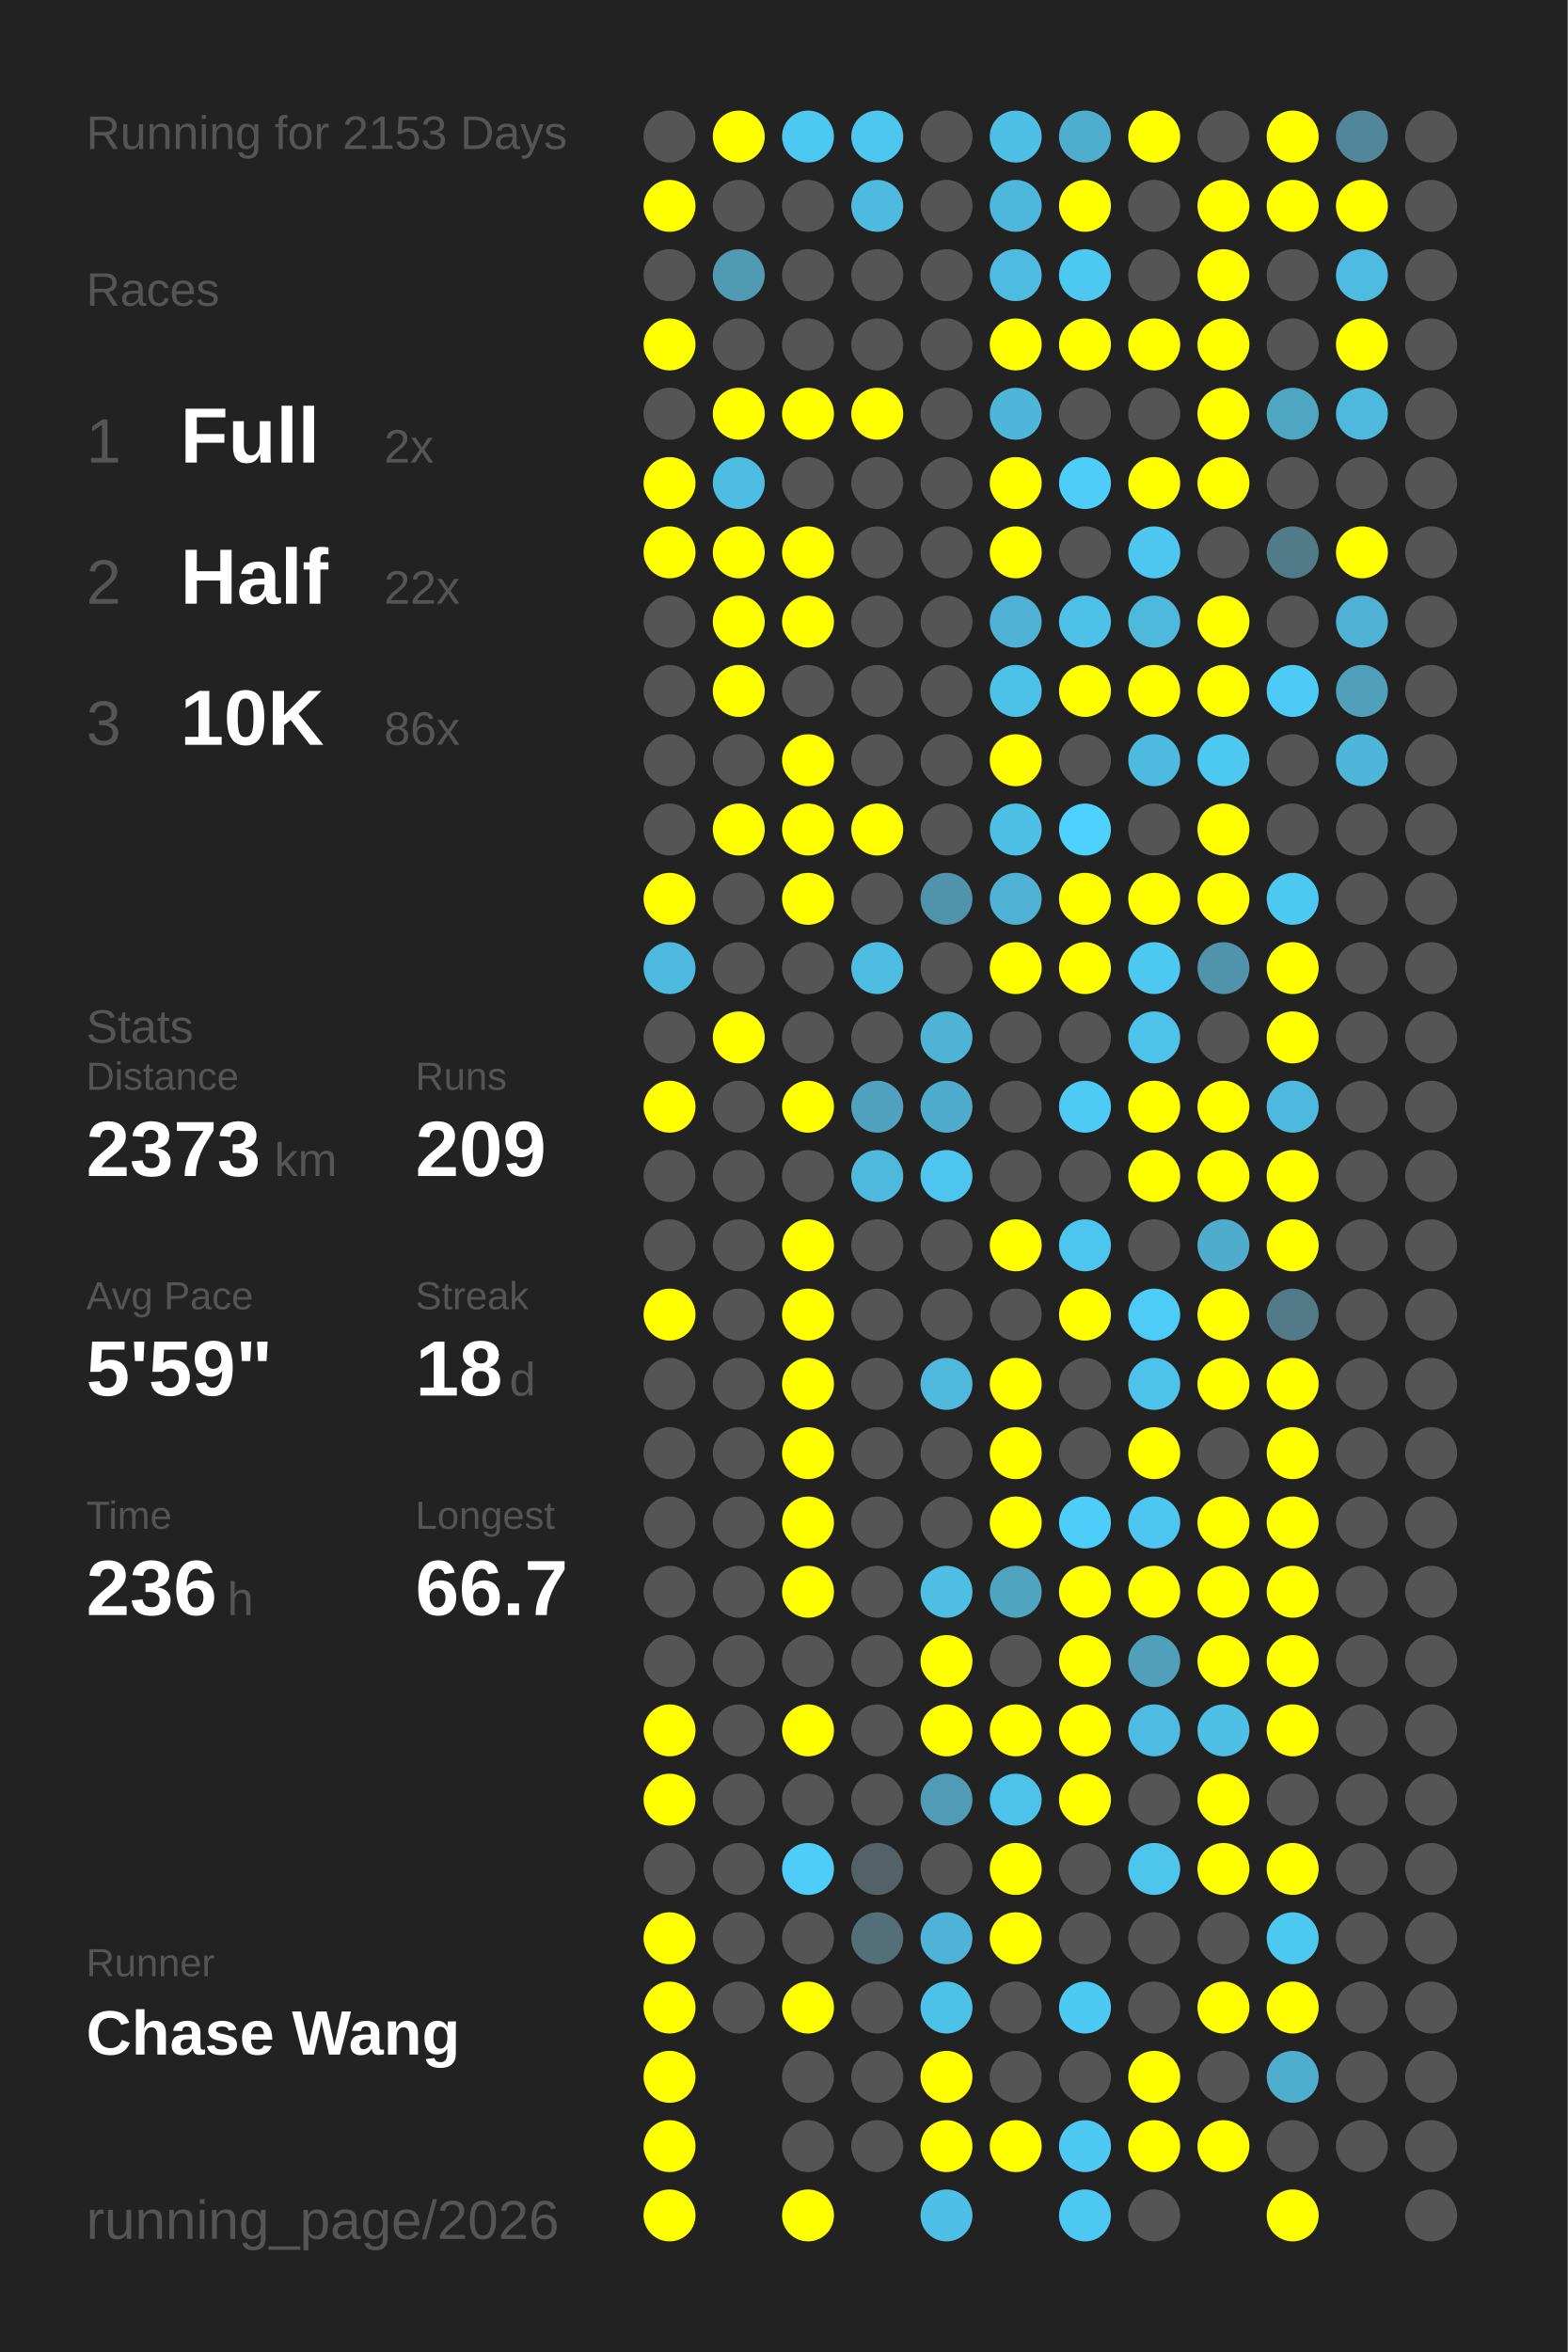
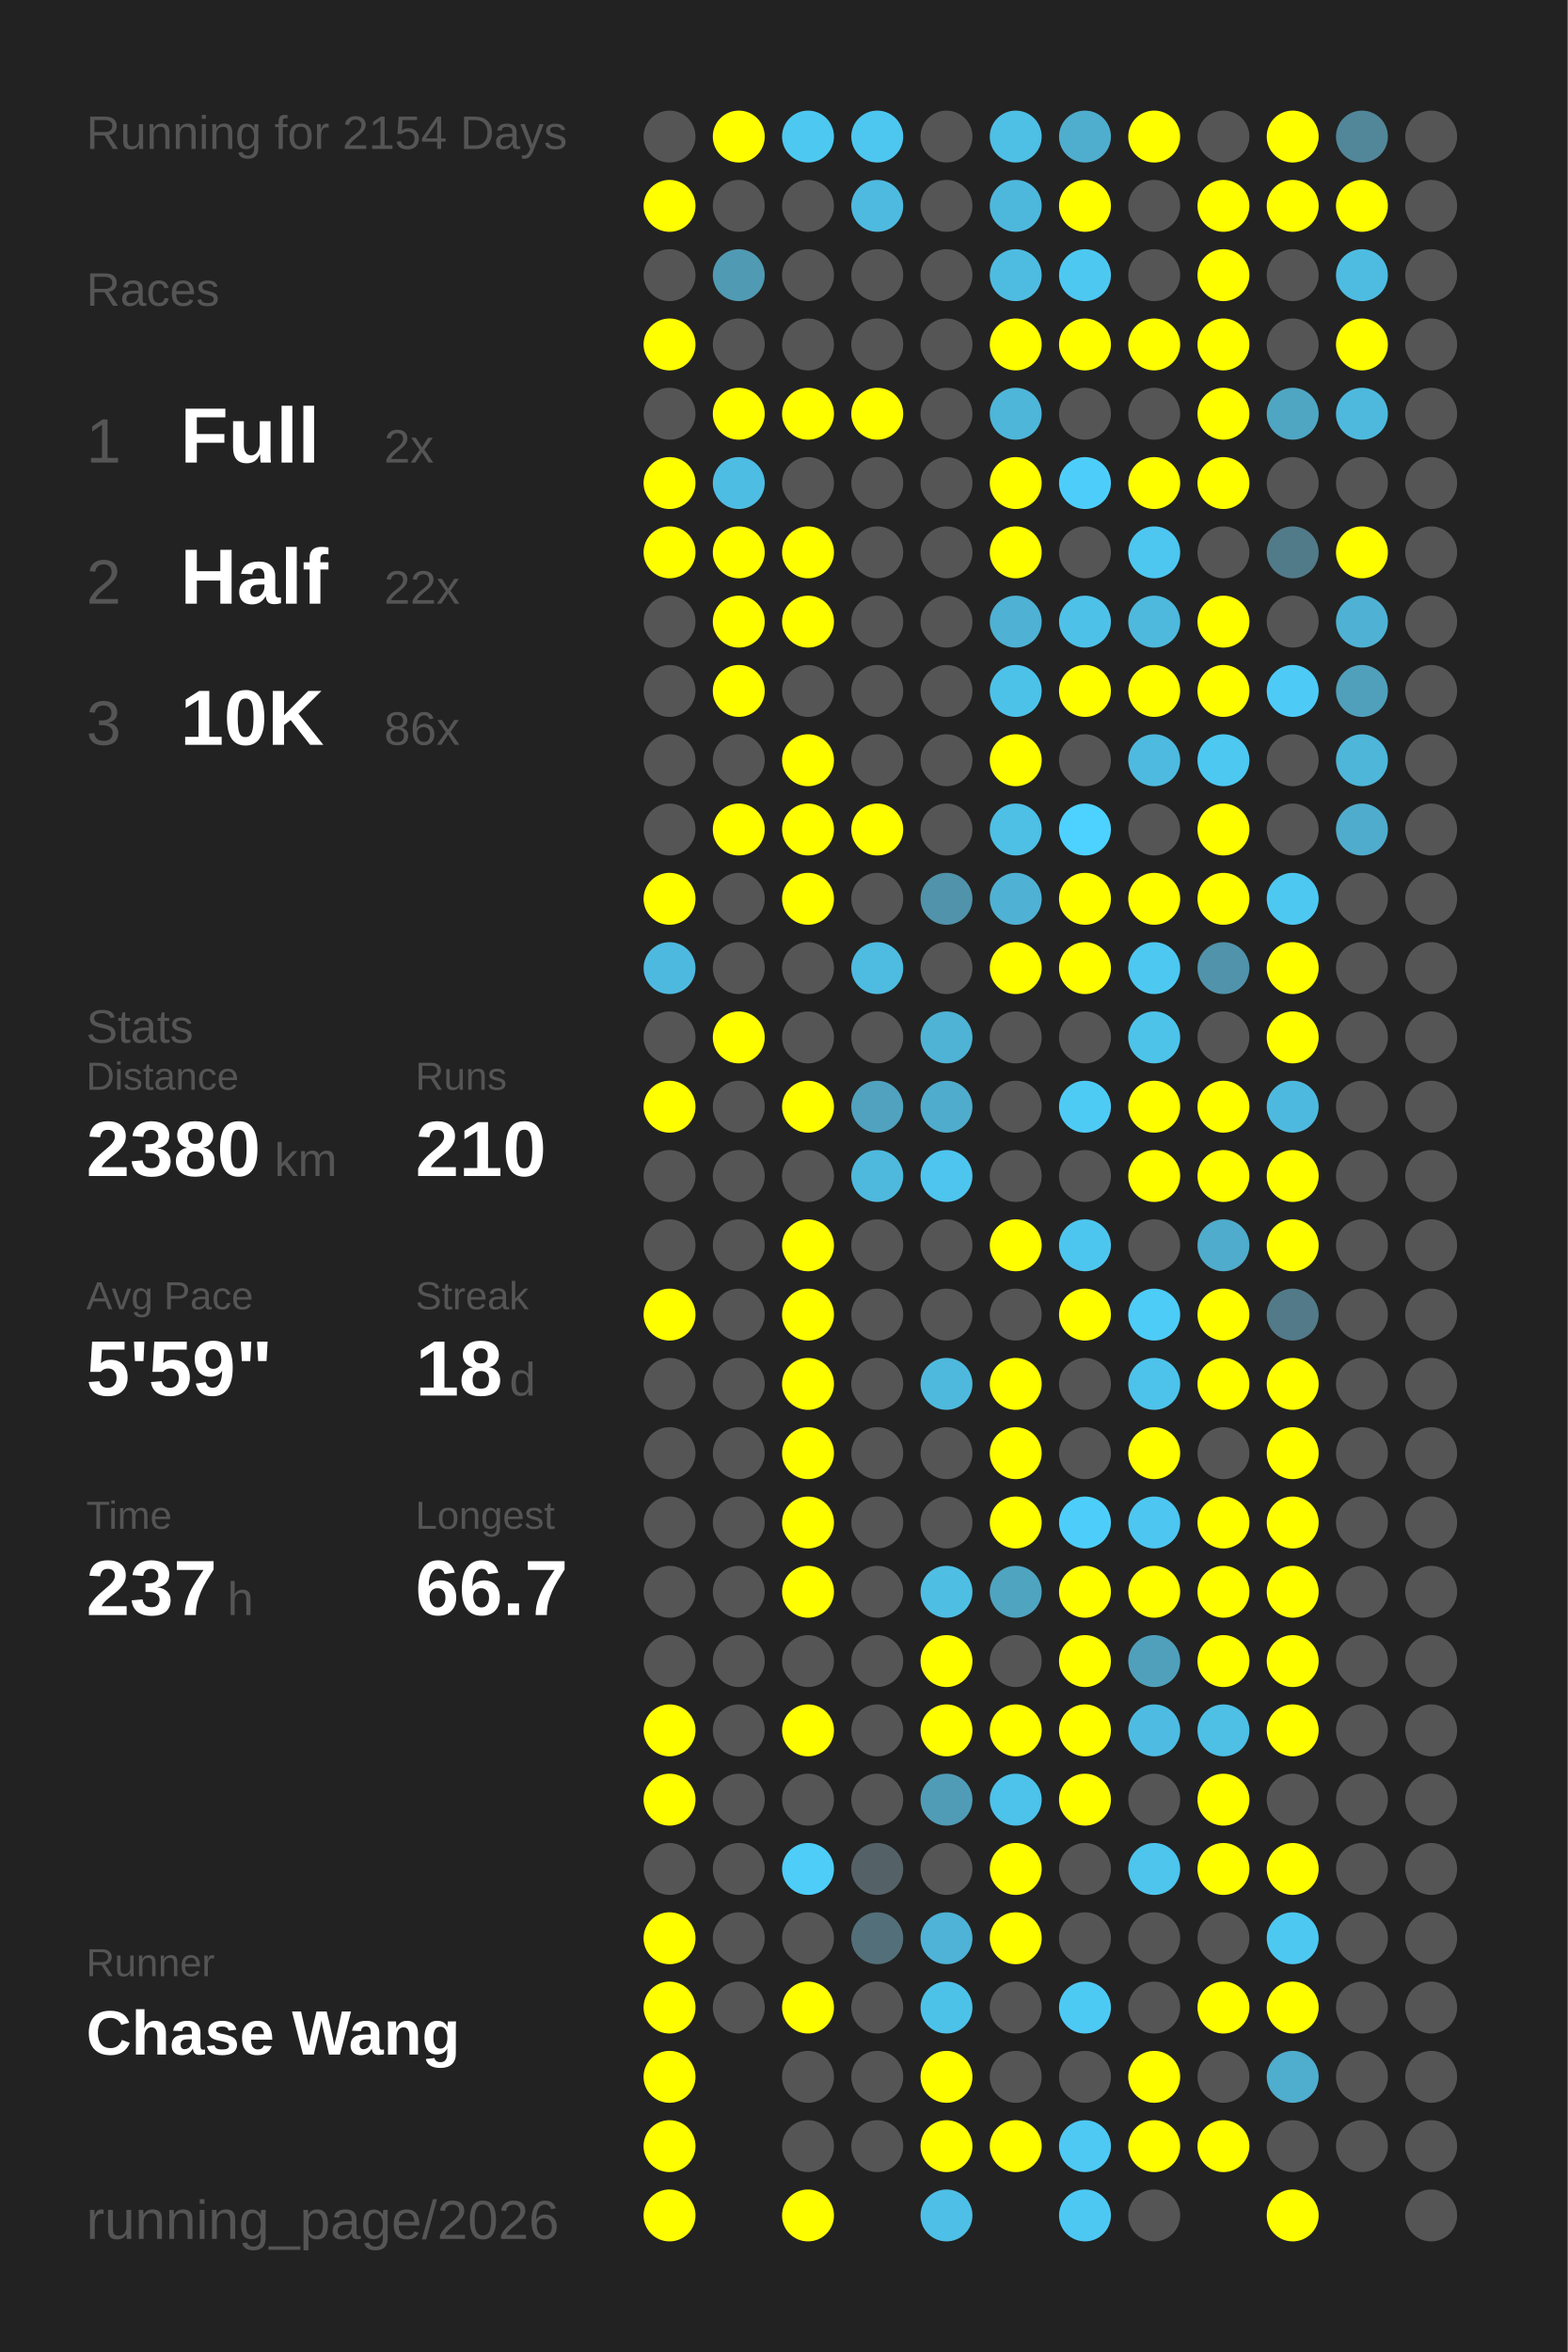
<svg xmlns="http://www.w3.org/2000/svg" baseProfile="full" height="300mm" version="1.1" viewBox="0,0,200,300" width="200mm">
  <defs />
  <rect fill="#222222" height="300" width="200" x="0" y="0" />
-   <text fill="#555555" style="font-size:6px; font-family:Arial;" x="11" y="19">Running for 2153 Days</text>
+   <text fill="#555555" style="font-size:6px; font-family:Arial;" x="11" y="19">Running for 2154 Days</text>
  <text fill="#555555" style="font-size:6px; font-family:Arial;" x="11" y="39">Races</text>
  <text fill="#555555" style="font-size:8px; font-family:Arial;" x="11" y="59">1</text>
  <text fill="#FFFFFF" style="font-size:10px; font-family:Arial; font-weight:bold;" x="23" y="59">Full</text>
  <text fill="#555555" style="font-size:6px; font-family:Arial;" x="49" y="59">2x</text>
  <text fill="#555555" style="font-size:8px; font-family:Arial;" x="11" y="77">2</text>
  <text fill="#FFFFFF" style="font-size:10px; font-family:Arial; font-weight:bold;" x="23" y="77">Half</text>
  <text fill="#555555" style="font-size:6px; font-family:Arial;" x="49" y="77">22x</text>
  <text fill="#555555" style="font-size:8px; font-family:Arial;" x="11" y="95">3</text>
  <text fill="#FFFFFF" style="font-size:10px; font-family:Arial; font-weight:bold;" x="23" y="95">10K</text>
  <text fill="#555555" style="font-size:6px; font-family:Arial;" x="49" y="95">86x</text>
  <text fill="#555555" style="font-size:6px; font-family:Arial;" x="11" y="133">Stats</text>
  <text fill="#555555" style="font-size:5px; font-family:Arial;" x="11" y="139">Distance</text>
-   <text fill="#FFFFFF" style="font-size:10px; font-family:Arial; font-weight:bold;" x="11" y="150">2373</text>
+   <text fill="#FFFFFF" style="font-size:10px; font-family:Arial; font-weight:bold;" x="11" y="150">2380</text>
  <text fill="#555555" style="font-size:6px; font-family:Arial;" x="35" y="150">km</text>
  <text fill="#555555" style="font-size:5px; font-family:Arial;" x="53" y="139">Runs</text>
-   <text fill="#FFFFFF" style="font-size:10px; font-family:Arial; font-weight:bold;" x="53" y="150">209</text>
+   <text fill="#FFFFFF" style="font-size:10px; font-family:Arial; font-weight:bold;" x="53" y="150">210</text>
  <text fill="#555555" style="font-size:5px; font-family:Arial;" x="11" y="167">Avg Pace</text>
  <text fill="#FFFFFF" style="font-size:10px; font-family:Arial; font-weight:bold;" x="11" y="178">5'59"</text>
  <text fill="#555555" style="font-size:5px; font-family:Arial;" x="53" y="167">Streak</text>
  <text fill="#FFFFFF" style="font-size:10px; font-family:Arial; font-weight:bold;" x="53" y="178">18</text>
  <text fill="#555555" style="font-size:6px; font-family:Arial;" x="65" y="178">d</text>
  <text fill="#555555" style="font-size:5px; font-family:Arial;" x="11" y="195">Time</text>
-   <text fill="#FFFFFF" style="font-size:10px; font-family:Arial; font-weight:bold;" x="11" y="206">236</text>
+   <text fill="#FFFFFF" style="font-size:10px; font-family:Arial; font-weight:bold;" x="11" y="206">237</text>
  <text fill="#555555" style="font-size:6px; font-family:Arial;" x="29" y="206">h</text>
  <text fill="#555555" style="font-size:5px; font-family:Arial;" x="53" y="195">Longest</text>
  <text fill="#FFFFFF" style="font-size:10px; font-family:Arial; font-weight:bold;" x="53" y="206">66.7</text>
  <text fill="#555555" style="font-size:5px; font-family:Arial;" x="11" y="252.065">Runner</text>
  <text fill="#FFFFFF" style="font-size:8px; font-family:Arial; font-weight:bold;" x="11" y="262.065">Chase Wang</text>
  <text fill="#555555" style="font-size:7px; font-family:Arial;" x="11" y="285.581">running_page/2026</text>
  <circle cx="85.417" cy="17.419" fill="#555555" r="3.312" />
  <circle cx="85.417" cy="26.258" fill="#FFFF00" r="3.312" />
  <circle cx="85.417" cy="35.097" fill="#555555" r="3.312" />
  <circle cx="85.417" cy="43.935" fill="#FFFF00" r="3.312" />
  <circle cx="85.417" cy="52.774" fill="#555555" r="3.312" />
  <circle cx="85.417" cy="61.613" fill="#FFFF00" r="3.312" />
  <circle cx="85.417" cy="70.452" fill="#FFFF00" r="3.312" />
  <circle cx="85.417" cy="79.29" fill="#555555" r="3.312" />
  <circle cx="85.417" cy="88.129" fill="#555555" r="3.312" />
  <circle cx="85.417" cy="96.968" fill="#555555" r="3.312" />
  <circle cx="85.417" cy="105.806" fill="#555555" r="3.312" />
  <circle cx="85.417" cy="114.645" fill="#FFFF00" r="3.312" />
  <circle cx="85.417" cy="123.484" fill="#4eb9de" r="3.312" />
  <circle cx="85.417" cy="132.323" fill="#555555" r="3.312" />
  <circle cx="85.417" cy="141.161" fill="#FFFF00" r="3.312" />
  <circle cx="85.417" cy="150" fill="#555555" r="3.312" />
  <circle cx="85.417" cy="158.839" fill="#555555" r="3.312" />
  <circle cx="85.417" cy="167.677" fill="#FFFF00" r="3.312" />
  <circle cx="85.417" cy="176.516" fill="#555555" r="3.312" />
  <circle cx="85.417" cy="185.355" fill="#555555" r="3.312" />
  <circle cx="85.417" cy="194.194" fill="#555555" r="3.312" />
  <circle cx="85.417" cy="203.032" fill="#555555" r="3.312" />
  <circle cx="85.417" cy="211.871" fill="#555555" r="3.312" />
  <circle cx="85.417" cy="220.71" fill="#FFFF00" r="3.312" />
  <circle cx="85.417" cy="229.548" fill="#FFFF00" r="3.312" />
  <circle cx="85.417" cy="238.387" fill="#555555" r="3.312" />
  <circle cx="85.417" cy="247.226" fill="#FFFF00" r="3.312" />
  <circle cx="85.417" cy="256.065" fill="#FFFF00" r="3.312" />
  <circle cx="85.417" cy="264.903" fill="#FFFF00" r="3.312" />
  <circle cx="85.417" cy="273.742" fill="#FFFF00" r="3.312" />
  <circle cx="85.417" cy="282.581" fill="#FFFF00" r="3.312" />
  <circle cx="94.25" cy="17.419" fill="#FFFF00" r="3.312" />
  <circle cx="94.25" cy="26.258" fill="#555555" r="3.312" />
  <circle cx="94.25" cy="35.097" fill="#509ab3" r="3.312" />
  <circle cx="94.25" cy="43.935" fill="#555555" r="3.312" />
  <circle cx="94.25" cy="52.774" fill="#FFFF00" r="3.312" />
  <circle cx="94.25" cy="61.613" fill="#4ebde3" r="3.312" />
  <circle cx="94.25" cy="70.452" fill="#FFFF00" r="3.312" />
  <circle cx="94.25" cy="79.29" fill="#FFFF00" r="3.312" />
  <circle cx="94.25" cy="88.129" fill="#FFFF00" r="3.312" />
  <circle cx="94.25" cy="96.968" fill="#555555" r="3.312" />
  <circle cx="94.25" cy="105.806" fill="#FFFF00" r="3.312" />
  <circle cx="94.25" cy="114.645" fill="#555555" r="3.312" />
  <circle cx="94.25" cy="123.484" fill="#555555" r="3.312" />
  <circle cx="94.25" cy="132.323" fill="#FFFF00" r="3.312" />
  <circle cx="94.25" cy="141.161" fill="#555555" r="3.312" />
  <circle cx="94.25" cy="150" fill="#555555" r="3.312" />
  <circle cx="94.25" cy="158.839" fill="#555555" r="3.312" />
  <circle cx="94.25" cy="167.677" fill="#555555" r="3.312" />
  <circle cx="94.25" cy="176.516" fill="#555555" r="3.312" />
  <circle cx="94.25" cy="185.355" fill="#555555" r="3.312" />
  <circle cx="94.25" cy="194.194" fill="#555555" r="3.312" />
  <circle cx="94.25" cy="203.032" fill="#555555" r="3.312" />
  <circle cx="94.25" cy="211.871" fill="#555555" r="3.312" />
  <circle cx="94.25" cy="220.71" fill="#555555" r="3.312" />
  <circle cx="94.25" cy="229.548" fill="#555555" r="3.312" />
  <circle cx="94.25" cy="238.387" fill="#555555" r="3.312" />
  <circle cx="94.25" cy="247.226" fill="#555555" r="3.312" />
  <circle cx="94.25" cy="256.065" fill="#555555" r="3.312" />
  <circle cx="103.083" cy="17.419" fill="#4dc8f1" r="3.312" />
  <circle cx="103.083" cy="26.258" fill="#555555" r="3.312" />
  <circle cx="103.083" cy="35.097" fill="#555555" r="3.312" />
  <circle cx="103.083" cy="43.935" fill="#555555" r="3.312" />
  <circle cx="103.083" cy="52.774" fill="#FFFF00" r="3.312" />
  <circle cx="103.083" cy="61.613" fill="#555555" r="3.312" />
  <circle cx="103.083" cy="70.452" fill="#FFFF00" r="3.312" />
  <circle cx="103.083" cy="79.29" fill="#FFFF00" r="3.312" />
  <circle cx="103.083" cy="88.129" fill="#555555" r="3.312" />
  <circle cx="103.083" cy="96.968" fill="#FFFF00" r="3.312" />
  <circle cx="103.083" cy="105.806" fill="#FFFF00" r="3.312" />
  <circle cx="103.083" cy="114.645" fill="#FFFF00" r="3.312" />
  <circle cx="103.083" cy="123.484" fill="#555555" r="3.312" />
  <circle cx="103.083" cy="132.323" fill="#555555" r="3.312" />
  <circle cx="103.083" cy="141.161" fill="#FFFF00" r="3.312" />
  <circle cx="103.083" cy="150" fill="#555555" r="3.312" />
  <circle cx="103.083" cy="158.839" fill="#FFFF00" r="3.312" />
  <circle cx="103.083" cy="167.677" fill="#FFFF00" r="3.312" />
  <circle cx="103.083" cy="176.516" fill="#FFFF00" r="3.312" />
  <circle cx="103.083" cy="185.355" fill="#FFFF00" r="3.312" />
  <circle cx="103.083" cy="194.194" fill="#FFFF00" r="3.312" />
  <circle cx="103.083" cy="203.032" fill="#FFFF00" r="3.312" />
  <circle cx="103.083" cy="211.871" fill="#555555" r="3.312" />
  <circle cx="103.083" cy="220.71" fill="#FFFF00" r="3.312" />
  <circle cx="103.083" cy="229.548" fill="#555555" r="3.312" />
  <circle cx="103.083" cy="238.387" fill="#4dcdf8" r="3.312" />
  <circle cx="103.083" cy="247.226" fill="#555555" r="3.312" />
  <circle cx="103.083" cy="256.065" fill="#FFFF00" r="3.312" />
  <circle cx="103.083" cy="264.903" fill="#555555" r="3.312" />
  <circle cx="103.083" cy="273.742" fill="#555555" r="3.312" />
  <circle cx="103.083" cy="282.581" fill="#FFFF00" r="3.312" />
  <circle cx="111.917" cy="17.419" fill="#4dc7f0" r="3.312" />
  <circle cx="111.917" cy="26.258" fill="#4ebadf" r="3.312" />
  <circle cx="111.917" cy="35.097" fill="#555555" r="3.312" />
  <circle cx="111.917" cy="43.935" fill="#555555" r="3.312" />
  <circle cx="111.917" cy="52.774" fill="#FFFF00" r="3.312" />
  <circle cx="111.917" cy="61.613" fill="#555555" r="3.312" />
  <circle cx="111.917" cy="70.452" fill="#555555" r="3.312" />
  <circle cx="111.917" cy="79.29" fill="#555555" r="3.312" />
  <circle cx="111.917" cy="88.129" fill="#555555" r="3.312" />
  <circle cx="111.917" cy="96.968" fill="#555555" r="3.312" />
  <circle cx="111.917" cy="105.806" fill="#FFFF00" r="3.312" />
  <circle cx="111.917" cy="114.645" fill="#555555" r="3.312" />
  <circle cx="111.917" cy="123.484" fill="#4ebbe0" r="3.312" />
  <circle cx="111.917" cy="132.323" fill="#555555" r="3.312" />
  <circle cx="111.917" cy="141.161" fill="#50a2be" r="3.312" />
  <circle cx="111.917" cy="150" fill="#4eb9dd" r="3.312" />
  <circle cx="111.917" cy="158.839" fill="#555555" r="3.312" />
  <circle cx="111.917" cy="167.677" fill="#555555" r="3.312" />
  <circle cx="111.917" cy="176.516" fill="#555555" r="3.312" />
  <circle cx="111.917" cy="185.355" fill="#555555" r="3.312" />
  <circle cx="111.917" cy="194.194" fill="#555555" r="3.312" />
  <circle cx="111.917" cy="203.032" fill="#555555" r="3.312" />
  <circle cx="111.917" cy="211.871" fill="#555555" r="3.312" />
  <circle cx="111.917" cy="220.71" fill="#555555" r="3.312" />
  <circle cx="111.917" cy="229.548" fill="#555555" r="3.312" />
  <circle cx="111.917" cy="238.387" fill="#546267" r="3.312" />
  <circle cx="111.917" cy="247.226" fill="#536f79" r="3.312" />
  <circle cx="111.917" cy="256.065" fill="#555555" r="3.312" />
  <circle cx="111.917" cy="264.903" fill="#555555" r="3.312" />
  <circle cx="111.917" cy="273.742" fill="#555555" r="3.312" />
  <circle cx="120.75" cy="17.419" fill="#555555" r="3.312" />
  <circle cx="120.75" cy="26.258" fill="#555555" r="3.312" />
  <circle cx="120.75" cy="35.097" fill="#555555" r="3.312" />
  <circle cx="120.75" cy="43.935" fill="#555555" r="3.312" />
  <circle cx="120.75" cy="52.774" fill="#555555" r="3.312" />
  <circle cx="120.75" cy="61.613" fill="#555555" r="3.312" />
  <circle cx="120.75" cy="70.452" fill="#555555" r="3.312" />
  <circle cx="120.75" cy="79.29" fill="#555555" r="3.312" />
  <circle cx="120.75" cy="88.129" fill="#555555" r="3.312" />
  <circle cx="120.75" cy="96.968" fill="#555555" r="3.312" />
  <circle cx="120.75" cy="105.806" fill="#555555" r="3.312" />
  <circle cx="120.75" cy="114.645" fill="#5093aa" r="3.312" />
  <circle cx="120.75" cy="123.484" fill="#555555" r="3.312" />
  <circle cx="120.75" cy="132.323" fill="#4eb3d5" r="3.312" />
  <circle cx="120.75" cy="141.161" fill="#4faccc" r="3.312" />
  <circle cx="120.75" cy="150" fill="#4dc5ee" r="3.312" />
  <circle cx="120.75" cy="158.839" fill="#555555" r="3.312" />
  <circle cx="120.75" cy="167.677" fill="#555555" r="3.312" />
  <circle cx="120.75" cy="176.516" fill="#4eb9dd" r="3.312" />
  <circle cx="120.75" cy="185.355" fill="#555555" r="3.312" />
  <circle cx="120.75" cy="194.194" fill="#555555" r="3.312" />
  <circle cx="120.75" cy="203.032" fill="#4ebee3" r="3.312" />
  <circle cx="120.75" cy="211.871" fill="#FFFF00" r="3.312" />
  <circle cx="120.75" cy="220.71" fill="#FFFF00" r="3.312" />
  <circle cx="120.75" cy="229.548" fill="#509cb6" r="3.312" />
  <circle cx="120.75" cy="238.387" fill="#555555" r="3.312" />
  <circle cx="120.75" cy="247.226" fill="#4eb3d6" r="3.312" />
  <circle cx="120.75" cy="256.065" fill="#4dc2e9" r="3.312" />
  <circle cx="120.75" cy="264.903" fill="#FFFF00" r="3.312" />
  <circle cx="120.75" cy="273.742" fill="#FFFF00" r="3.312" />
  <circle cx="120.75" cy="282.581" fill="#4ebfe6" r="3.312" />
  <circle cx="129.583" cy="17.419" fill="#4ebfe5" r="3.312" />
  <circle cx="129.583" cy="26.258" fill="#4eb8dc" r="3.312" />
  <circle cx="129.583" cy="35.097" fill="#4ebce1" r="3.312" />
  <circle cx="129.583" cy="43.935" fill="#FFFF00" r="3.312" />
  <circle cx="129.583" cy="52.774" fill="#4eb6d9" r="3.312" />
  <circle cx="129.583" cy="61.613" fill="#FFFF00" r="3.312" />
  <circle cx="129.583" cy="70.452" fill="#FFFF00" r="3.312" />
  <circle cx="129.583" cy="79.29" fill="#4fb1d3" r="3.312" />
  <circle cx="129.583" cy="88.129" fill="#4dc2e9" r="3.312" />
  <circle cx="129.583" cy="96.968" fill="#FFFF00" r="3.312" />
  <circle cx="129.583" cy="105.806" fill="#4ebfe5" r="3.312" />
  <circle cx="129.583" cy="114.645" fill="#4fb1d3" r="3.312" />
  <circle cx="129.583" cy="123.484" fill="#FFFF00" r="3.312" />
  <circle cx="129.583" cy="132.323" fill="#555555" r="3.312" />
  <circle cx="129.583" cy="141.161" fill="#555555" r="3.312" />
  <circle cx="129.583" cy="150" fill="#555555" r="3.312" />
  <circle cx="129.583" cy="158.839" fill="#FFFF00" r="3.312" />
  <circle cx="129.583" cy="167.677" fill="#555555" r="3.312" />
  <circle cx="129.583" cy="176.516" fill="#FFFF00" r="3.312" />
  <circle cx="129.583" cy="185.355" fill="#FFFF00" r="3.312" />
  <circle cx="129.583" cy="194.194" fill="#FFFF00" r="3.312" />
  <circle cx="129.583" cy="203.032" fill="#4fa4c0" r="3.312" />
  <circle cx="129.583" cy="211.871" fill="#555555" r="3.312" />
  <circle cx="129.583" cy="220.71" fill="#FFFF00" r="3.312" />
  <circle cx="129.583" cy="229.548" fill="#4dc2ea" r="3.312" />
  <circle cx="129.583" cy="238.387" fill="#FFFF00" r="3.312" />
  <circle cx="129.583" cy="247.226" fill="#FFFF00" r="3.312" />
  <circle cx="129.583" cy="256.065" fill="#555555" r="3.312" />
  <circle cx="129.583" cy="264.903" fill="#555555" r="3.312" />
  <circle cx="129.583" cy="273.742" fill="#FFFF00" r="3.312" />
  <circle cx="138.417" cy="17.419" fill="#4fadcd" r="3.312" />
  <circle cx="138.417" cy="26.258" fill="#FFFF00" r="3.312" />
  <circle cx="138.417" cy="35.097" fill="#4dc8f1" r="3.312" />
  <circle cx="138.417" cy="43.935" fill="#FFFF00" r="3.312" />
  <circle cx="138.417" cy="52.774" fill="#555555" r="3.312" />
  <circle cx="138.417" cy="61.613" fill="#4dcefa" r="3.312" />
  <circle cx="138.417" cy="70.452" fill="#555555" r="3.312" />
  <circle cx="138.417" cy="79.29" fill="#4ec1e8" r="3.312" />
  <circle cx="138.417" cy="88.129" fill="#FFFF00" r="3.312" />
  <circle cx="138.417" cy="96.968" fill="#555555" r="3.312" />
  <circle cx="138.417" cy="105.806" fill="#4dd1fe" r="3.312" />
  <circle cx="138.417" cy="114.645" fill="#FFFF00" r="3.312" />
  <circle cx="138.417" cy="123.484" fill="#FFFF00" r="3.312" />
  <circle cx="138.417" cy="132.323" fill="#555555" r="3.312" />
  <circle cx="138.417" cy="141.161" fill="#4dcbf5" r="3.312" />
  <circle cx="138.417" cy="150" fill="#555555" r="3.312" />
  <circle cx="138.417" cy="158.839" fill="#4dc6ef" r="3.312" />
  <circle cx="138.417" cy="167.677" fill="#FFFF00" r="3.312" />
  <circle cx="138.417" cy="176.516" fill="#555555" r="3.312" />
  <circle cx="138.417" cy="185.355" fill="#555555" r="3.312" />
  <circle cx="138.417" cy="194.194" fill="#4dcefa" r="3.312" />
  <circle cx="138.417" cy="203.032" fill="#FFFF00" r="3.312" />
  <circle cx="138.417" cy="211.871" fill="#FFFF00" r="3.312" />
  <circle cx="138.417" cy="220.71" fill="#FFFF00" r="3.312" />
  <circle cx="138.417" cy="229.548" fill="#FFFF00" r="3.312" />
  <circle cx="138.417" cy="238.387" fill="#555555" r="3.312" />
  <circle cx="138.417" cy="247.226" fill="#555555" r="3.312" />
  <circle cx="138.417" cy="256.065" fill="#4dcaf4" r="3.312" />
  <circle cx="138.417" cy="264.903" fill="#555555" r="3.312" />
  <circle cx="138.417" cy="273.742" fill="#4dc9f3" r="3.312" />
  <circle cx="138.417" cy="282.581" fill="#4dc8f2" r="3.312" />
  <circle cx="147.25" cy="17.419" fill="#FFFF00" r="3.312" />
  <circle cx="147.25" cy="26.258" fill="#555555" r="3.312" />
  <circle cx="147.25" cy="35.097" fill="#555555" r="3.312" />
  <circle cx="147.25" cy="43.935" fill="#FFFF00" r="3.312" />
  <circle cx="147.25" cy="52.774" fill="#555555" r="3.312" />
  <circle cx="147.25" cy="61.613" fill="#FFFF00" r="3.312" />
  <circle cx="147.25" cy="70.452" fill="#4dc7f0" r="3.312" />
  <circle cx="147.25" cy="79.29" fill="#4eb9dd" r="3.312" />
  <circle cx="147.25" cy="88.129" fill="#FFFF00" r="3.312" />
  <circle cx="147.25" cy="96.968" fill="#4ebadf" r="3.312" />
  <circle cx="147.25" cy="105.806" fill="#555555" r="3.312" />
  <circle cx="147.25" cy="114.645" fill="#FFFF00" r="3.312" />
  <circle cx="147.25" cy="123.484" fill="#4dc8f1" r="3.312" />
  <circle cx="147.25" cy="132.323" fill="#4dc3ea" r="3.312" />
  <circle cx="147.25" cy="141.161" fill="#FFFF00" r="3.312" />
  <circle cx="147.25" cy="150" fill="#FFFF00" r="3.312" />
  <circle cx="147.25" cy="158.839" fill="#555555" r="3.312" />
  <circle cx="147.25" cy="167.677" fill="#4dccf7" r="3.312" />
  <circle cx="147.25" cy="176.516" fill="#4dc3eb" r="3.312" />
  <circle cx="147.25" cy="185.355" fill="#FFFF00" r="3.312" />
  <circle cx="147.25" cy="194.194" fill="#4dc7f1" r="3.312" />
  <circle cx="147.25" cy="203.032" fill="#FFFF00" r="3.312" />
  <circle cx="147.25" cy="211.871" fill="#50a0bb" r="3.312" />
  <circle cx="147.25" cy="220.71" fill="#4ebce2" r="3.312" />
  <circle cx="147.25" cy="229.548" fill="#555555" r="3.312" />
  <circle cx="147.25" cy="238.387" fill="#4dc5ed" r="3.312" />
  <circle cx="147.25" cy="247.226" fill="#555555" r="3.312" />
  <circle cx="147.25" cy="256.065" fill="#555555" r="3.312" />
  <circle cx="147.25" cy="264.903" fill="#FFFF00" r="3.312" />
  <circle cx="147.25" cy="273.742" fill="#FFFF00" r="3.312" />
  <circle cx="147.25" cy="282.581" fill="#555555" r="3.312" />
  <circle cx="156.083" cy="17.419" fill="#555555" r="3.312" />
  <circle cx="156.083" cy="26.258" fill="#FFFF00" r="3.312" />
  <circle cx="156.083" cy="35.097" fill="#FFFF00" r="3.312" />
  <circle cx="156.083" cy="43.935" fill="#FFFF00" r="3.312" />
  <circle cx="156.083" cy="52.774" fill="#FFFF00" r="3.312" />
  <circle cx="156.083" cy="61.613" fill="#FFFF00" r="3.312" />
  <circle cx="156.083" cy="70.452" fill="#555555" r="3.312" />
  <circle cx="156.083" cy="79.29" fill="#FFFF00" r="3.312" />
  <circle cx="156.083" cy="88.129" fill="#FFFF00" r="3.312" />
  <circle cx="156.083" cy="96.968" fill="#4dc8f1" r="3.312" />
  <circle cx="156.083" cy="105.806" fill="#FFFF00" r="3.312" />
  <circle cx="156.083" cy="114.645" fill="#FFFF00" r="3.312" />
  <circle cx="156.083" cy="123.484" fill="#5093aa" r="3.312" />
  <circle cx="156.083" cy="132.323" fill="#555555" r="3.312" />
  <circle cx="156.083" cy="141.161" fill="#FFFF00" r="3.312" />
  <circle cx="156.083" cy="150" fill="#FFFF00" r="3.312" />
  <circle cx="156.083" cy="158.839" fill="#4faccc" r="3.312" />
  <circle cx="156.083" cy="167.677" fill="#FFFF00" r="3.312" />
  <circle cx="156.083" cy="176.516" fill="#FFFF00" r="3.312" />
  <circle cx="156.083" cy="185.355" fill="#555555" r="3.312" />
  <circle cx="156.083" cy="194.194" fill="#FFFF00" r="3.312" />
  <circle cx="156.083" cy="203.032" fill="#FFFF00" r="3.312" />
  <circle cx="156.083" cy="211.871" fill="#FFFF00" r="3.312" />
  <circle cx="156.083" cy="220.71" fill="#4ebfe5" r="3.312" />
  <circle cx="156.083" cy="229.548" fill="#FFFF00" r="3.312" />
  <circle cx="156.083" cy="238.387" fill="#FFFF00" r="3.312" />
  <circle cx="156.083" cy="247.226" fill="#555555" r="3.312" />
  <circle cx="156.083" cy="256.065" fill="#FFFF00" r="3.312" />
  <circle cx="156.083" cy="264.903" fill="#555555" r="3.312" />
  <circle cx="156.083" cy="273.742" fill="#FFFF00" r="3.312" />
  <circle cx="164.917" cy="17.419" fill="#FFFF00" r="3.312" />
  <circle cx="164.917" cy="26.258" fill="#FFFF00" r="3.312" />
  <circle cx="164.917" cy="35.097" fill="#555555" r="3.312" />
  <circle cx="164.917" cy="43.935" fill="#555555" r="3.312" />
  <circle cx="164.917" cy="52.774" fill="#4fa6c3" r="3.312" />
  <circle cx="164.917" cy="61.613" fill="#555555" r="3.312" />
  <circle cx="164.917" cy="70.452" fill="#527b89" r="3.312" />
  <circle cx="164.917" cy="79.29" fill="#555555" r="3.312" />
  <circle cx="164.917" cy="88.129" fill="#4dcbf6" r="3.312" />
  <circle cx="164.917" cy="96.968" fill="#555555" r="3.312" />
  <circle cx="164.917" cy="105.806" fill="#555555" r="3.312" />
  <circle cx="164.917" cy="114.645" fill="#4dc8f1" r="3.312" />
  <circle cx="164.917" cy="123.484" fill="#FFFF00" r="3.312" />
  <circle cx="164.917" cy="132.323" fill="#FFFF00" r="3.312" />
  <circle cx="164.917" cy="141.161" fill="#4eb9de" r="3.312" />
  <circle cx="164.917" cy="150" fill="#FFFF00" r="3.312" />
  <circle cx="164.917" cy="158.839" fill="#FFFF00" r="3.312" />
  <circle cx="164.917" cy="167.677" fill="#527a88" r="3.312" />
  <circle cx="164.917" cy="176.516" fill="#FFFF00" r="3.312" />
  <circle cx="164.917" cy="185.355" fill="#FFFF00" r="3.312" />
  <circle cx="164.917" cy="194.194" fill="#FFFF00" r="3.312" />
  <circle cx="164.917" cy="203.032" fill="#FFFF00" r="3.312" />
  <circle cx="164.917" cy="211.871" fill="#FFFF00" r="3.312" />
  <circle cx="164.917" cy="220.71" fill="#FFFF00" r="3.312" />
  <circle cx="164.917" cy="229.548" fill="#555555" r="3.312" />
  <circle cx="164.917" cy="238.387" fill="#FFFF00" r="3.312" />
  <circle cx="164.917" cy="247.226" fill="#4dc8f1" r="3.312" />
  <circle cx="164.917" cy="256.065" fill="#FFFF00" r="3.312" />
  <circle cx="164.917" cy="264.903" fill="#4fadcd" r="3.312" />
  <circle cx="164.917" cy="273.742" fill="#555555" r="3.312" />
  <circle cx="164.917" cy="282.581" fill="#FFFF00" r="3.312" />
  <circle cx="173.75" cy="17.419" fill="#518799" r="3.312" />
  <circle cx="173.75" cy="26.258" fill="#FFFF00" r="3.312" />
  <circle cx="173.75" cy="35.097" fill="#4ebce1" r="3.312" />
  <circle cx="173.75" cy="43.935" fill="#FFFF00" r="3.312" />
  <circle cx="173.75" cy="52.774" fill="#4eb9dd" r="3.312" />
  <circle cx="173.75" cy="61.613" fill="#555555" r="3.312" />
  <circle cx="173.75" cy="70.452" fill="#FFFF00" r="3.312" />
  <circle cx="173.75" cy="79.29" fill="#4fb2d4" r="3.312" />
  <circle cx="173.75" cy="88.129" fill="#50a0bb" r="3.312" />
  <circle cx="173.75" cy="96.968" fill="#4eb6d9" r="3.312" />
-   <circle cx="173.75" cy="105.806" fill="#555555" r="3.312" />
+   <circle cx="173.75" cy="105.806" fill="#4faccc" r="3.312" />
  <circle cx="173.75" cy="114.645" fill="#555555" r="3.312" />
  <circle cx="173.75" cy="123.484" fill="#555555" r="3.312" />
  <circle cx="173.75" cy="132.323" fill="#555555" r="3.312" />
  <circle cx="173.75" cy="141.161" fill="#555555" r="3.312" />
  <circle cx="173.75" cy="150" fill="#555555" r="3.312" />
  <circle cx="173.75" cy="158.839" fill="#555555" r="3.312" />
  <circle cx="173.75" cy="167.677" fill="#555555" r="3.312" />
  <circle cx="173.75" cy="176.516" fill="#555555" r="3.312" />
  <circle cx="173.75" cy="185.355" fill="#555555" r="3.312" />
  <circle cx="173.75" cy="194.194" fill="#555555" r="3.312" />
  <circle cx="173.75" cy="203.032" fill="#555555" r="3.312" />
  <circle cx="173.75" cy="211.871" fill="#555555" r="3.312" />
  <circle cx="173.75" cy="220.71" fill="#555555" r="3.312" />
  <circle cx="173.75" cy="229.548" fill="#555555" r="3.312" />
  <circle cx="173.75" cy="238.387" fill="#555555" r="3.312" />
  <circle cx="173.75" cy="247.226" fill="#555555" r="3.312" />
  <circle cx="173.75" cy="256.065" fill="#555555" r="3.312" />
  <circle cx="173.75" cy="264.903" fill="#555555" r="3.312" />
  <circle cx="173.75" cy="273.742" fill="#555555" r="3.312" />
  <circle cx="182.583" cy="17.419" fill="#555555" r="3.312" />
  <circle cx="182.583" cy="26.258" fill="#555555" r="3.312" />
  <circle cx="182.583" cy="35.097" fill="#555555" r="3.312" />
  <circle cx="182.583" cy="43.935" fill="#555555" r="3.312" />
  <circle cx="182.583" cy="52.774" fill="#555555" r="3.312" />
  <circle cx="182.583" cy="61.613" fill="#555555" r="3.312" />
  <circle cx="182.583" cy="70.452" fill="#555555" r="3.312" />
  <circle cx="182.583" cy="79.29" fill="#555555" r="3.312" />
  <circle cx="182.583" cy="88.129" fill="#555555" r="3.312" />
  <circle cx="182.583" cy="96.968" fill="#555555" r="3.312" />
  <circle cx="182.583" cy="105.806" fill="#555555" r="3.312" />
  <circle cx="182.583" cy="114.645" fill="#555555" r="3.312" />
  <circle cx="182.583" cy="123.484" fill="#555555" r="3.312" />
  <circle cx="182.583" cy="132.323" fill="#555555" r="3.312" />
  <circle cx="182.583" cy="141.161" fill="#555555" r="3.312" />
  <circle cx="182.583" cy="150" fill="#555555" r="3.312" />
  <circle cx="182.583" cy="158.839" fill="#555555" r="3.312" />
  <circle cx="182.583" cy="167.677" fill="#555555" r="3.312" />
  <circle cx="182.583" cy="176.516" fill="#555555" r="3.312" />
  <circle cx="182.583" cy="185.355" fill="#555555" r="3.312" />
  <circle cx="182.583" cy="194.194" fill="#555555" r="3.312" />
  <circle cx="182.583" cy="203.032" fill="#555555" r="3.312" />
  <circle cx="182.583" cy="211.871" fill="#555555" r="3.312" />
  <circle cx="182.583" cy="220.71" fill="#555555" r="3.312" />
  <circle cx="182.583" cy="229.548" fill="#555555" r="3.312" />
  <circle cx="182.583" cy="238.387" fill="#555555" r="3.312" />
  <circle cx="182.583" cy="247.226" fill="#555555" r="3.312" />
  <circle cx="182.583" cy="256.065" fill="#555555" r="3.312" />
  <circle cx="182.583" cy="264.903" fill="#555555" r="3.312" />
  <circle cx="182.583" cy="273.742" fill="#555555" r="3.312" />
  <circle cx="182.583" cy="282.581" fill="#555555" r="3.312" />
</svg>
